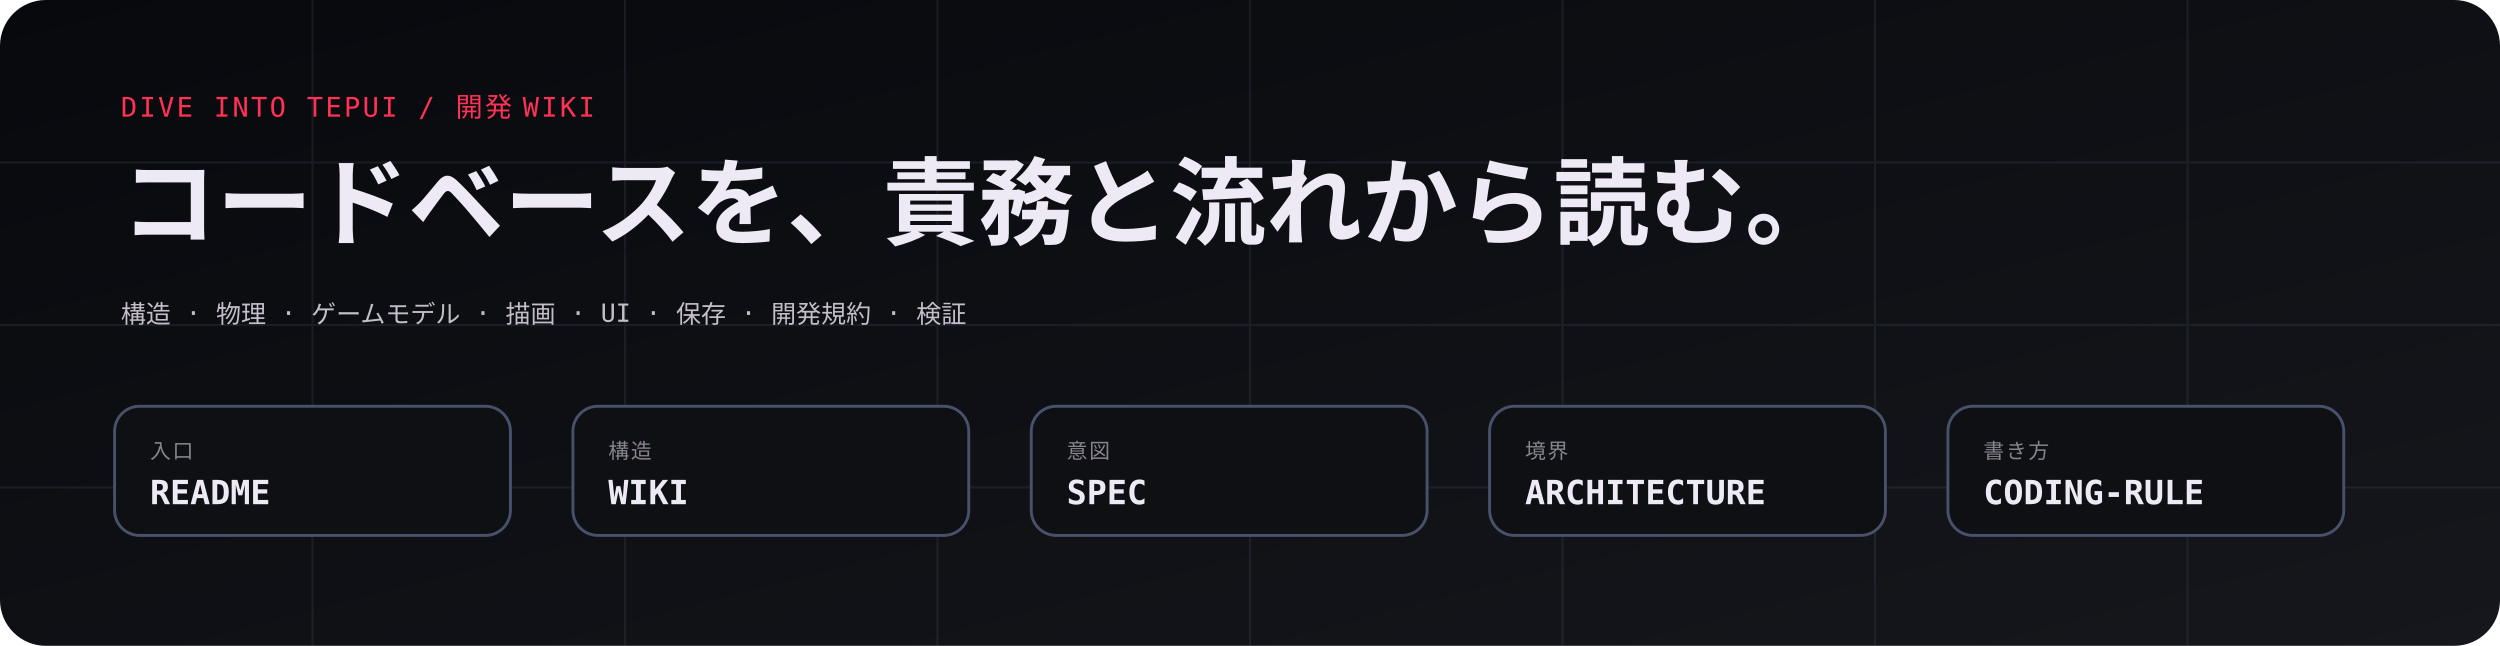
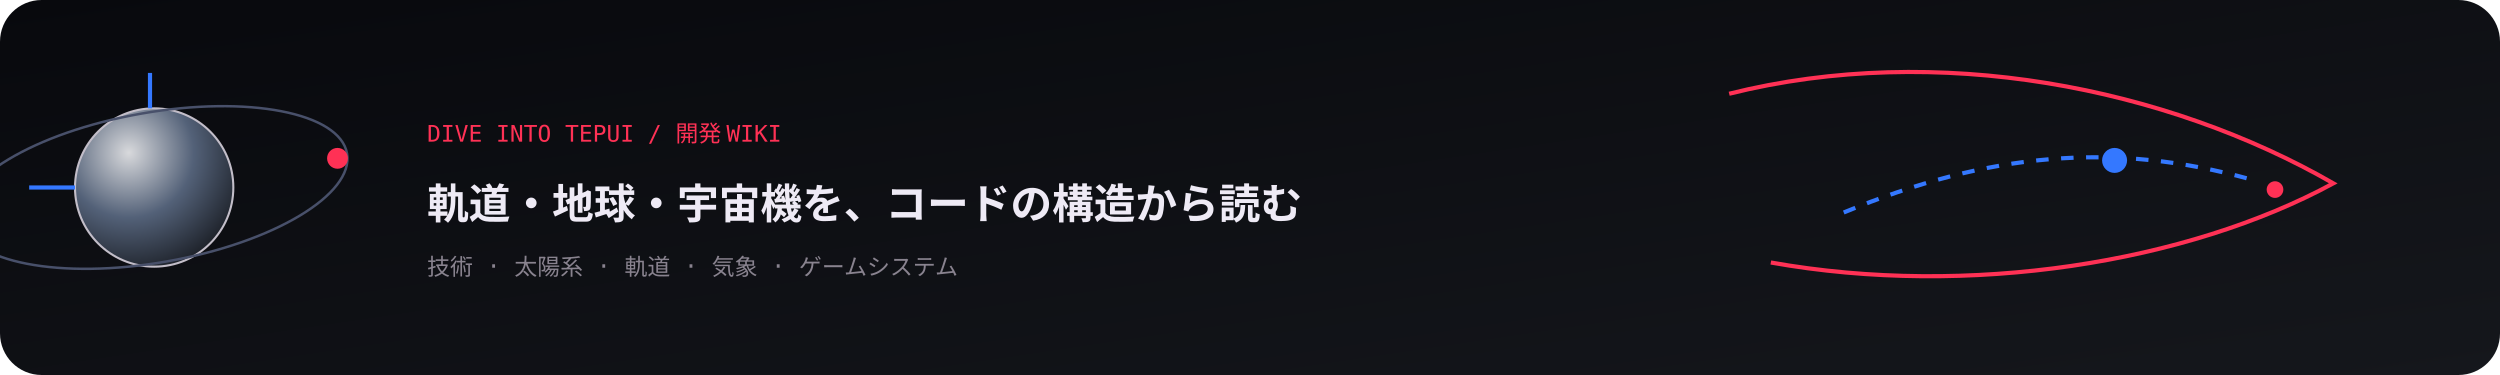
- <svg xmlns="http://www.w3.org/2000/svg" width="1200" height="310" viewBox="0 0 1200 310" role="img" aria-labelledby="title desc">
+ <svg xmlns="http://www.w3.org/2000/svg" width="1200" height="180" viewBox="0 0 1200 180" role="img">
  <defs>
    <style>
- .m{font-family:ui-monospace,SFMono-Regular,Menlo,Consolas,"Yu Gothic",monospace}.sans{font-family:system-ui,-apple-system,"Hiragino Sans","Yu Gothic",sans-serif}
- .t{fill:#eeeaf5}.b{fill:#c3bec9}.d{fill:#89838f}.a{fill:#ff3155}.an{fill:#ff6b82}.s{fill:#3478ff}
- .box{fill:#0e1014;stroke:#48506a;stroke-width:1.4}.soft{fill:#15171c}.line{fill:none;stroke:#89838f;stroke-width:1.5}.accent{fill:none;stroke:#ff3155;stroke-width:2}.signal{fill:none;stroke:#3478ff;stroke-width:2}
- .h{font-size:22px;font-weight:700}.k{font-size:13px;letter-spacing:1.1px}.v{font-size:16px;font-weight:600}.sm{font-size:12px}.xs{font-size:10px;letter-spacing:.8px}
+ .m{font-family:ui-monospace,SFMono-Regular,Menlo,Consolas,"Yu Gothic",monospace}.s{font-family:system-ui,-apple-system,"Hiragino Sans","Yu Gothic",sans-serif}
+ .t{fill:#eeeaf5}.b{fill:#c3bec9}.d{fill:#89838f}.a{fill:#ff3155}.u{fill:#3478ff}
+ .g{fill:none;stroke:#48506a;stroke-width:1.2}.w{fill:none;stroke:#89838f;stroke-width:1.4}.r{fill:none;stroke:#ff3155;stroke-width:2}.bl{fill:none;stroke:#3478ff;stroke-width:2}.dash{stroke-dasharray:6 6}
+ .h{font-size:20px;font-weight:700}.v{font-size:14px;font-weight:650}.sm{font-size:11px}.xs{font-size:9px}
</style>
    <linearGradient id="bg" x1="0" y1="0" x2="1" y2="1">
      <stop stop-color="#08090d" />
      <stop offset="1" stop-color="#15171c" />
    </linearGradient>
-     <marker id="arrR" viewBox="0 0 10 10" refX="9" refY="5" markerWidth="7" markerHeight="7" orient="auto">
+     <radialGradient id="earth" cx=".34" cy=".28" r=".82">
+       <stop stop-color="#d8d9dc" />
+       <stop offset=".5" stop-color="#536178" />
+       <stop offset="1" stop-color="#171a20" />
+     </radialGradient>
+     <radialGradient id="sun" cx=".35" cy=".35" r=".82">
+       <stop stop-color="#fff1f4" />
+       <stop offset=".3" stop-color="#ff8798" />
+       <stop offset="1" stop-color="#ff3155" />
+     </radialGradient>
+     <marker id="ra" viewBox="0 0 10 10" refX="8.5" refY="5" markerWidth="6" markerHeight="6" orient="auto">
      <path d="M0 0L10 5 0 10Z" fill="#ff3155" />
    </marker>
+     <marker id="ba" viewBox="0 0 10 10" refX="8.5" refY="5" markerWidth="6" markerHeight="6" orient="auto">
+       <path d="M0 0L10 5 0 10Z" fill="#3478ff" />
+     </marker>
  </defs>
-   <rect width="1200" height="310" rx="22" fill="url(#bg)" />
-   <g opacity=".22" stroke="#48506a">
-     <path d="M0 78H1200M0 156H1200M0 234H1200" />
-     <path d="M150 0V310M300 0V310M450 0V310M600 0V310M750 0V310M900 0V310M1050 0V310" />
+   <rect width="1200" height="180" rx="20" fill="url(#bg)" />
+   <g transform="translate(74 90)">
+     <circle r="38" fill="url(#earth)" stroke="#c3bec9" />
+     <ellipse rx="94" ry="36" class="g" transform="rotate(-10)" />
+     <circle cx="88" cy="-14" r="5" fill="#ff3155" />
+     <path d="M-2-55V-38M-60 0H-38" class="bl" />
  </g>
-   <g transform="translate(58 56)">
-     <text class="m a k">DIVE INTO TEPUI / 開発 WIKI</text>
-     <text y="58" class="sans t" font-size="46" font-weight="700">コードベースを、責務と流れから読む。</text>
-     <text y="99" class="m b sm">構造 · 物理 · ゲームモデル · 描画 · UI · 保存 · 開発規約 · 検証</text>
-   </g>
-   <g transform="translate(55 195)">
-     <rect width="190" height="62" rx="12" class="box" />
-     <text x="17" y="25" class="m d xs">入口</text>
-     <text x="17" y="47" class="m t v">README</text>
-     <rect x="220" width="190" height="62" rx="12" class="box" />
-     <text x="237" y="25" class="m d xs">構造</text>
-     <text x="237" y="47" class="m t v">WIKI</text>
-     <rect x="440" width="190" height="62" rx="12" class="box" />
-     <text x="457" y="25" class="m d xs">意図</text>
-     <text x="457" y="47" class="m t v">SPEC</text>
-     <rect x="660" width="190" height="62" rx="12" class="box" />
-     <text x="677" y="25" class="m d xs">境界</text>
-     <text x="677" y="47" class="m t v">ARCHITECTURE</text>
-     <rect x="880" width="190" height="62" rx="12" class="box" />
-     <text x="897" y="25" class="m d xs">書き方</text>
-     <text x="897" y="47" class="m t v">CODING-RULE</text>
-   </g>
+   <text x="205" y="68" class="m a sm">DIVE INTO TEPUI / 開発 WIKI</text>
+   <text x="205" y="105" class="s t h">軌道・地球・宇宙機を、コードの構造から読む</text>
+   <text x="205" y="132" class="m d sm">技術 · 太陽系 · 軌道 · 気象 · ゲームシステム</text>
+   <path d="M830 45C930 20 1040 42 1120 88C1050 126 945 143 850 126" class="r" />
+   <path d="M885 102C955 73 1015 68 1080 86" class="bl dash" />
+   <circle cx="1015" cy="77" r="6" fill="#3478ff" />
+   <circle cx="1092" cy="91" r="4" fill="#ff3155" />
</svg>
